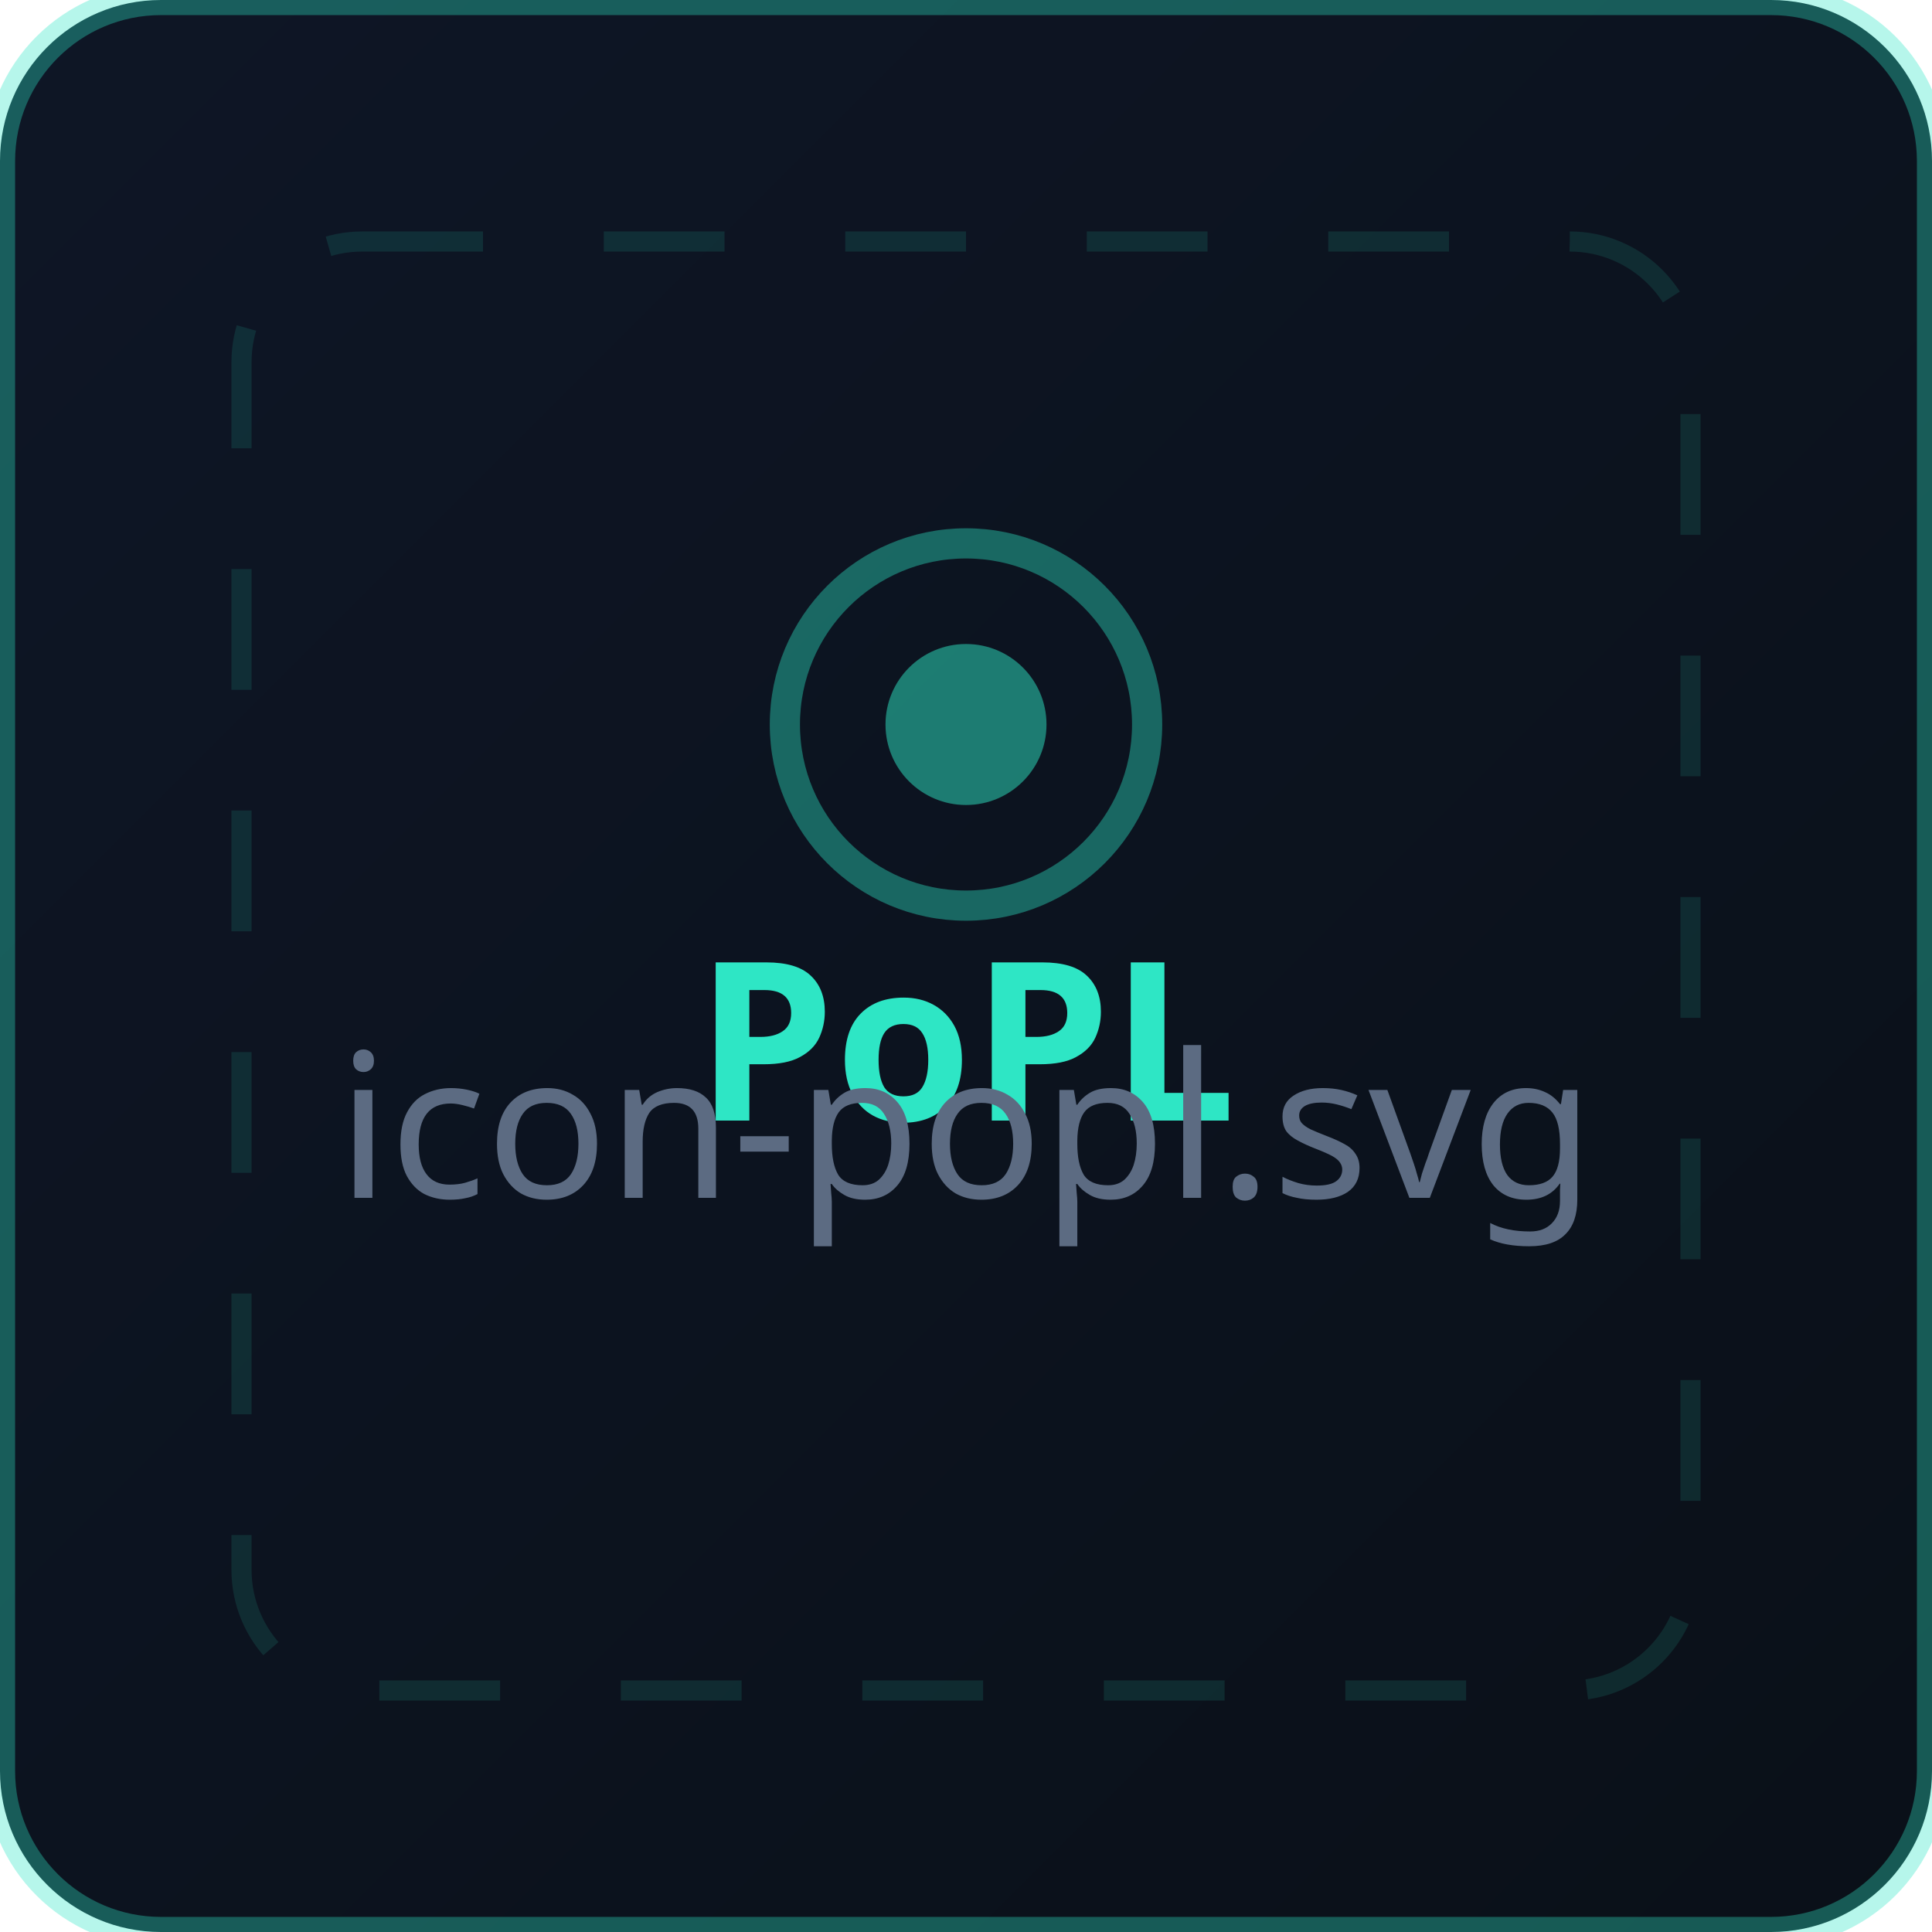
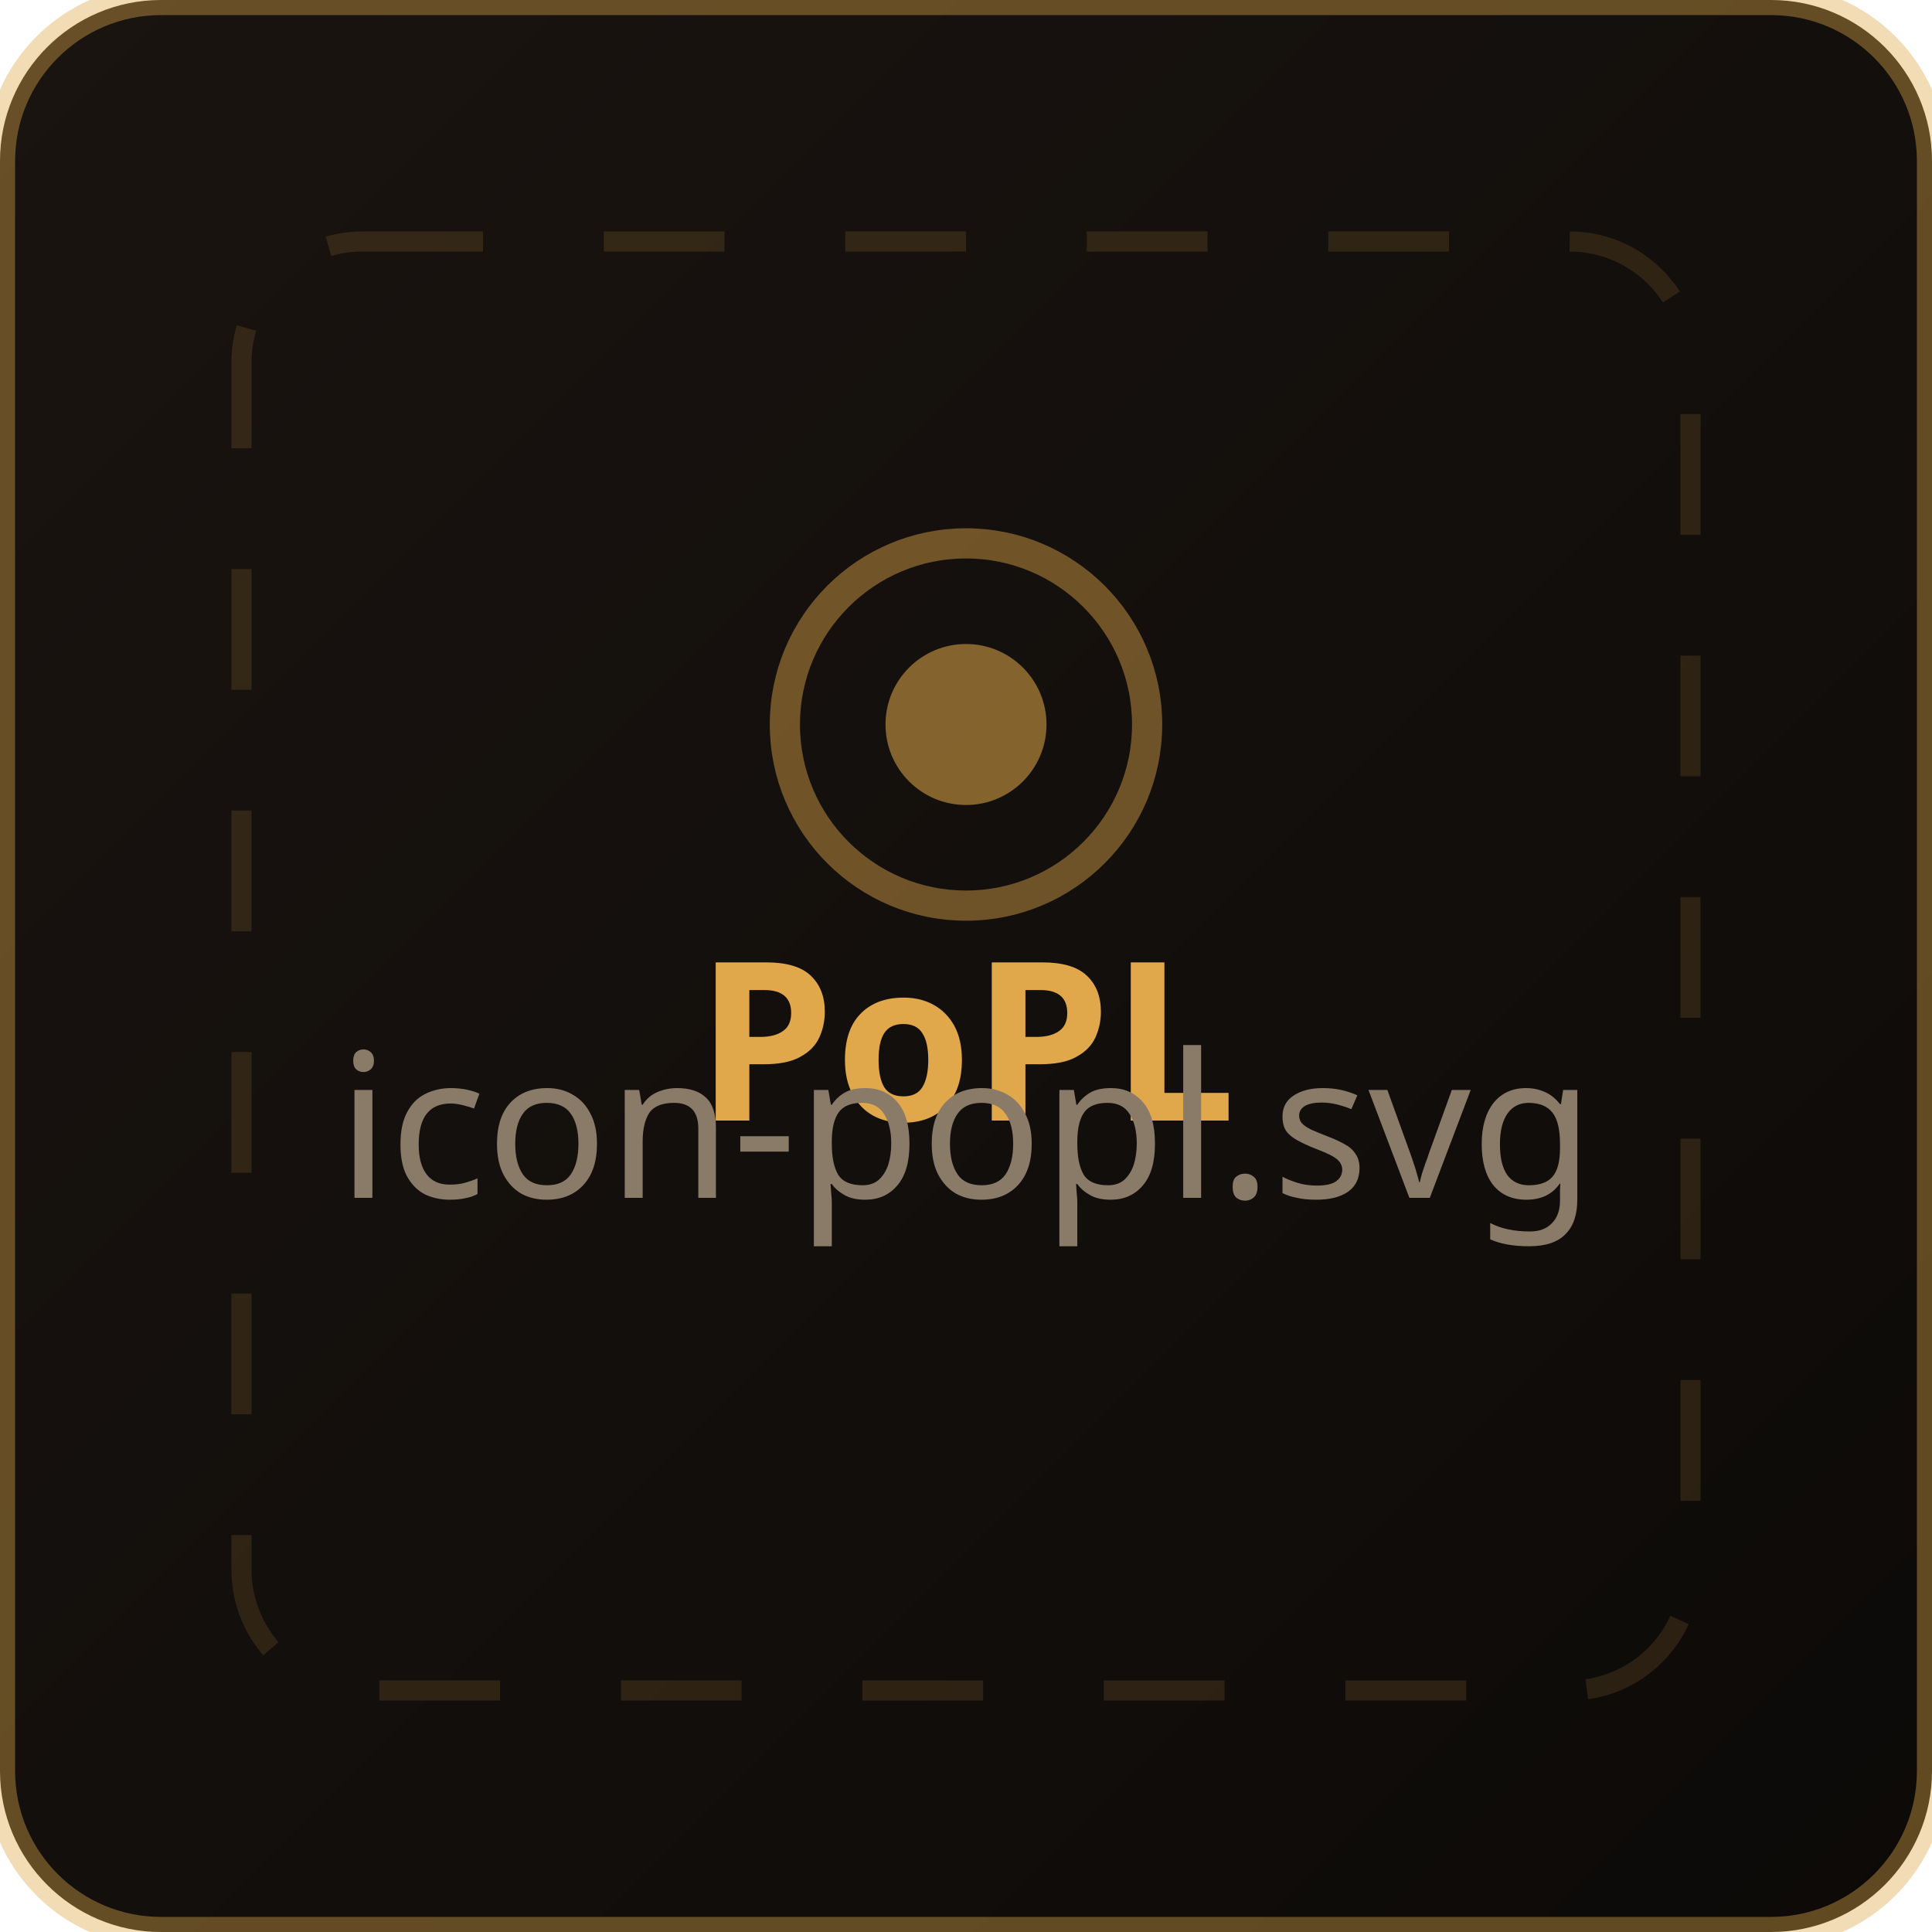
<svg xmlns="http://www.w3.org/2000/svg" width="96" height="96" viewBox="0 0 96 96" role="img" aria-label="PoPL placeholder">
  <defs>
    <linearGradient id="g" x1="0%" y1="0%" x2="100%" y2="100%">
-       <stop offset="0%" stop-color="#0e1626" />
-       <stop offset="100%" stop-color="#0a1018" />
+       <stop offset="0%" stop-color="#1a1410" />
+       <stop offset="100%" stop-color="#0c0a08" />
    </linearGradient>
  </defs>
-   <rect width="96" height="96" rx="8" fill="url(#g)" stroke="#2ee6c5" stroke-opacity="0.35" stroke-width="1.5" />
-   <rect x="12" y="12" width="72" height="72" rx="6" fill="none" stroke="#2ee6c5" stroke-opacity="0.12" stroke-dasharray="6 6" />
-   <circle cx="48" cy="36" r="9" fill="none" stroke="#2ee6c5" stroke-opacity="0.4" stroke-width="1.5" />
-   <circle cx="48" cy="36" r="4" fill="#2ee6c5" fill-opacity="0.5" />
-   <text x="50%" y="58%" text-anchor="middle" fill="#2ee6c5" font-family="system-ui,sans-serif" font-size="11" font-weight="600">PoPL</text>
-   <text x="50%" y="62%" text-anchor="middle" fill="#5c6b82" font-family="system-ui,sans-serif" font-size="10" font-weight="500">icon-popl.svg</text>
+   <rect width="96" height="96" rx="8" fill="url(#g)" stroke="#e0a84a" stroke-opacity="0.4" stroke-width="1.5" />
+   <rect x="12" y="12" width="72" height="72" rx="6" fill="none" stroke="#e0a84a" stroke-opacity="0.14" stroke-dasharray="6 6" />
+   <circle cx="48" cy="36" r="9" fill="none" stroke="#e0a84a" stroke-opacity="0.45" stroke-width="1.5" />
+   <circle cx="48" cy="36" r="4" fill="#e0a84a" fill-opacity="0.55" />
+   <text x="50%" y="58%" text-anchor="middle" fill="#e0a84a" font-family="system-ui,sans-serif" font-size="11" font-weight="600">PoPL</text>
+   <text x="50%" y="62%" text-anchor="middle" fill="#8a7a68" font-family="system-ui,sans-serif" font-size="10" font-weight="500">icon-popl.svg</text>
</svg>
